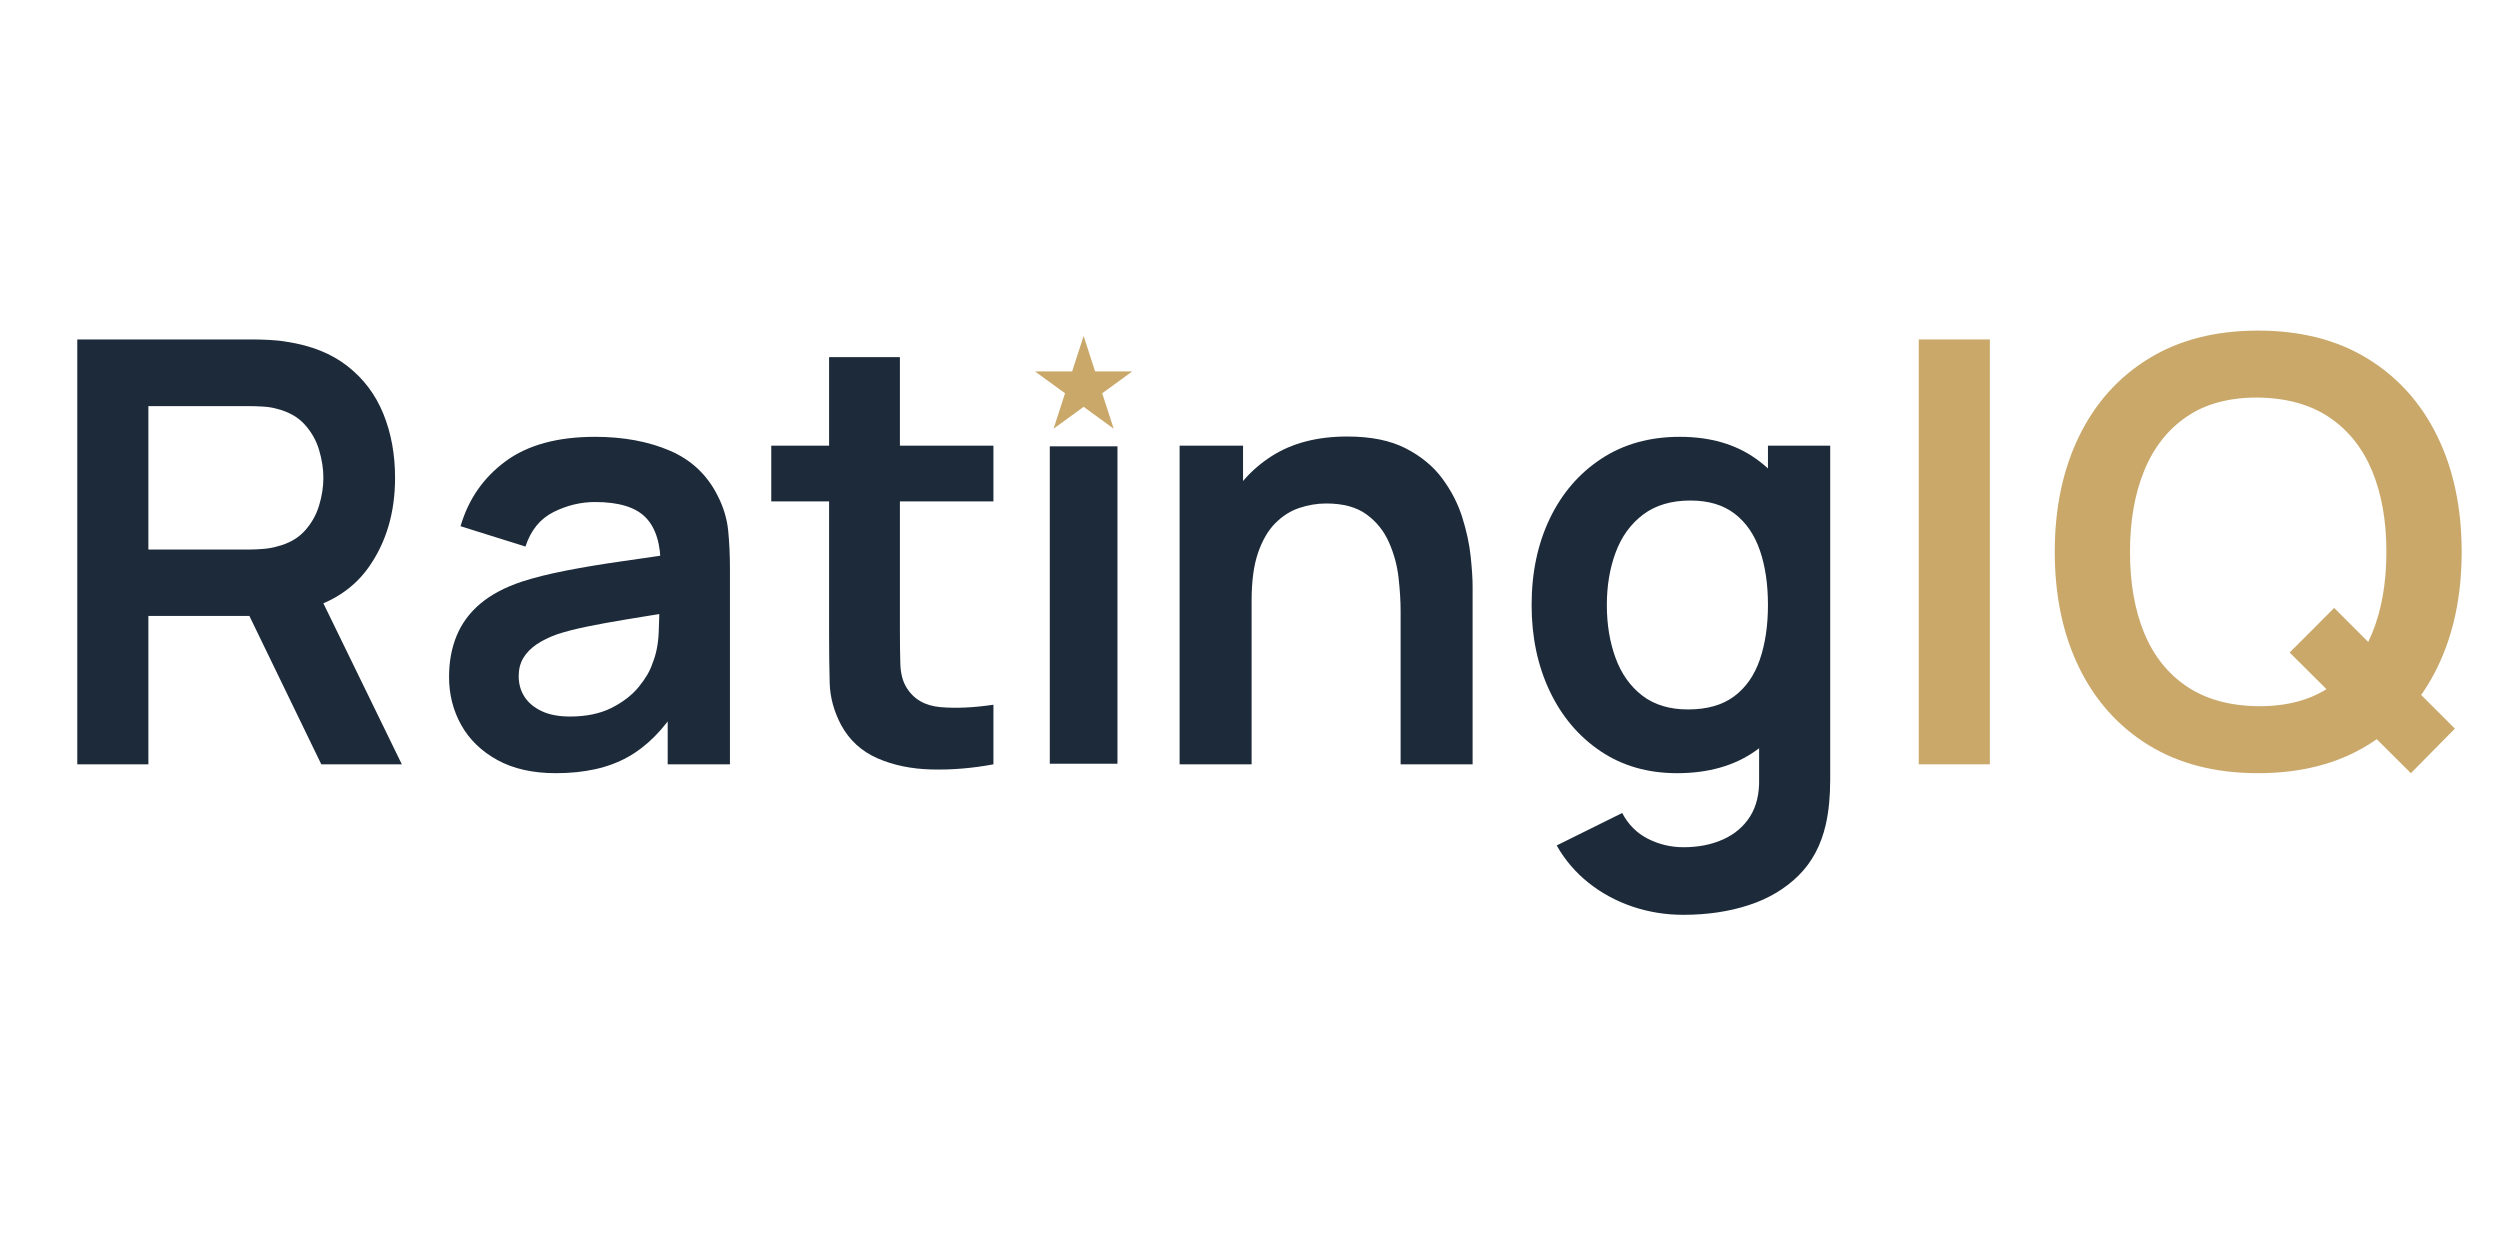
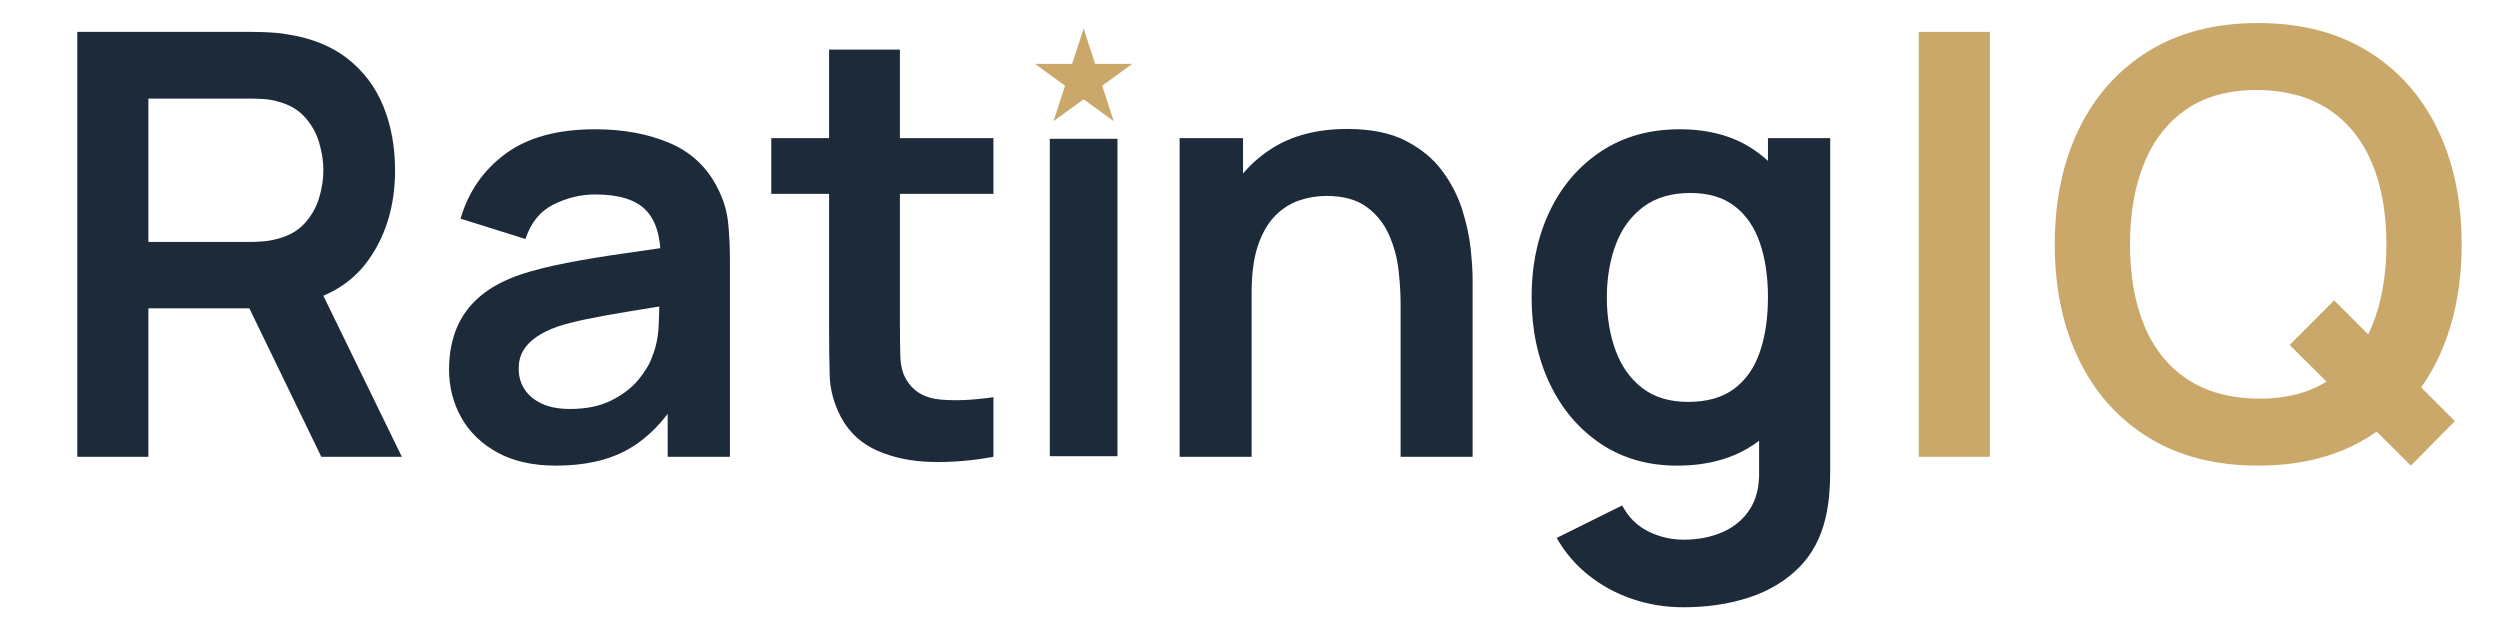
- <svg xmlns="http://www.w3.org/2000/svg" width="2000" zoomAndPan="magnify" viewBox="55 248 1390 353" height="1000" preserveAspectRatio="xMidYMid meet" version="1.0">
+ <svg xmlns="http://www.w3.org/2000/svg" width="1390" zoomAndPan="magnify" viewBox="55 248 1390 353" height="353" preserveAspectRatio="xMidYMid meet" version="1.0">
  <defs>
    <g />
    <clipPath id="3870c4029b">
      <path d="M 556.457 112.812 L 610.621 112.812 L 610.621 164.355 L 556.457 164.355 Z M 556.457 112.812 " clip-rule="nonzero" />
    </clipPath>
    <clipPath id="de9fe50342">
      <path d="M 583.496 112.812 L 589.883 132.5 L 610.539 132.5 L 593.824 144.668 L 600.211 164.355 L 583.496 152.188 L 566.785 164.355 L 573.168 144.668 L 556.457 132.5 L 577.113 132.5 Z M 583.496 112.812 " clip-rule="nonzero" />
    </clipPath>
    <clipPath id="917b79a081">
      <path d="M 0.457 0.812 L 54.621 0.812 L 54.621 52.355 L 0.457 52.355 Z M 0.457 0.812 " clip-rule="nonzero" />
    </clipPath>
    <clipPath id="ef06023d29">
      <path d="M 27.496 0.812 L 33.883 20.5 L 54.539 20.5 L 37.824 32.668 L 44.211 52.355 L 27.496 40.188 L 10.785 52.355 L 17.168 32.668 L 0.457 20.5 L 21.113 20.5 Z M 27.496 0.812 " clip-rule="nonzero" />
    </clipPath>
    <clipPath id="9261acfb18">
      <rect x="0" width="55" y="0" height="53" />
    </clipPath>
    <clipPath id="2889670004">
      <path d="M 564.684 174.168 L 602.312 174.168 L 602.312 350.645 L 564.684 350.645 Z M 564.684 174.168 " clip-rule="nonzero" />
    </clipPath>
    <clipPath id="a19e4ac76b">
      <path d="M 0.684 0.168 L 38.312 0.168 L 38.312 176.645 L 0.684 176.645 Z M 0.684 0.168 " clip-rule="nonzero" />
    </clipPath>
    <clipPath id="28b35ead35">
      <rect x="0" width="39" y="0" height="177" />
    </clipPath>
    <clipPath id="3e3b74cc0d">
      <rect x="0" width="1360" y="0" height="450" />
    </clipPath>
  </defs>
  <g transform="matrix(1, 0, 0, 1, 74, 151)">
    <g clip-path="url(#3e3b74cc0d)">
      <g fill="#1c2a39" fill-opacity="1">
        <g transform="translate(1.000002, 350.9664)">
          <g>
            <path d="M 22.969 0 L 22.969 -236.234 L 120.578 -236.234 C 122.879 -236.234 125.832 -236.148 129.438 -235.984 C 133.051 -235.828 136.391 -235.473 139.453 -234.922 C 153.117 -232.848 164.406 -228.312 173.312 -221.312 C 182.227 -214.312 188.848 -205.477 193.172 -194.812 C 197.492 -184.145 199.656 -172.305 199.656 -159.297 C 199.656 -140.047 194.785 -123.504 185.047 -109.672 C 175.316 -95.836 160.391 -87.281 140.266 -84 L 123.375 -82.516 L 62.5 -82.516 L 62.5 0 Z M 158.641 0 L 112.047 -96.141 L 152.25 -105 L 203.422 0 Z M 62.5 -119.438 L 118.938 -119.438 C 121.125 -119.438 123.582 -119.547 126.312 -119.766 C 129.051 -119.984 131.57 -120.422 133.875 -121.078 C 140.438 -122.711 145.602 -125.609 149.375 -129.766 C 153.145 -133.922 155.82 -138.625 157.406 -143.875 C 159 -149.125 159.797 -154.266 159.797 -159.297 C 159.797 -164.328 159 -169.492 157.406 -174.797 C 155.82 -180.098 153.145 -184.828 149.375 -188.984 C 145.602 -193.141 140.438 -196.039 133.875 -197.688 C 131.57 -198.344 129.051 -198.75 126.312 -198.906 C 123.582 -199.07 121.125 -199.156 118.938 -199.156 L 62.5 -199.156 Z M 62.5 -119.438 " />
          </g>
        </g>
      </g>
      <g fill="#1c2a39" fill-opacity="1">
        <g transform="translate(217.5479, 350.9664)">
          <g>
            <path d="M 72.516 4.922 C 59.711 4.922 48.879 2.488 40.016 -2.375 C 31.16 -7.238 24.461 -13.719 19.922 -21.812 C 15.391 -29.906 13.125 -38.82 13.125 -48.562 C 13.125 -57.094 14.547 -64.773 17.391 -71.609 C 20.234 -78.441 24.609 -84.348 30.516 -89.328 C 36.422 -94.305 44.078 -98.379 53.484 -101.547 C 60.586 -103.848 68.926 -105.926 78.5 -107.781 C 88.07 -109.645 98.461 -111.367 109.672 -112.953 C 120.879 -114.535 132.609 -116.258 144.859 -118.125 L 130.75 -110.078 C 130.863 -122.328 128.129 -131.348 122.547 -137.141 C 116.973 -142.941 107.566 -145.844 94.328 -145.844 C 86.348 -145.844 78.641 -143.984 71.203 -140.266 C 63.766 -136.547 58.566 -130.148 55.609 -121.078 L 19.516 -132.391 C 23.891 -147.379 32.227 -159.41 44.531 -168.484 C 56.844 -177.555 73.441 -182.094 94.328 -182.094 C 110.078 -182.094 123.941 -179.52 135.922 -174.375 C 147.898 -169.238 156.785 -160.82 162.578 -149.125 C 165.742 -142.895 167.656 -136.523 168.312 -130.016 C 168.969 -123.504 169.297 -116.422 169.297 -108.766 L 169.297 0 L 134.688 0 L 134.688 -38.391 L 140.438 -32.156 C 132.445 -19.352 123.117 -9.973 112.453 -4.016 C 101.797 1.941 88.484 4.922 72.516 4.922 Z M 80.391 -26.578 C 89.359 -26.578 97.016 -28.16 103.359 -31.328 C 109.703 -34.504 114.758 -38.391 118.531 -42.984 C 122.301 -47.578 124.844 -51.895 126.156 -55.938 C 128.238 -60.969 129.414 -66.738 129.688 -73.25 C 129.957 -79.758 130.094 -85.035 130.094 -89.078 L 142.234 -85.469 C 130.316 -83.613 120.094 -81.973 111.562 -80.547 C 103.031 -79.129 95.703 -77.789 89.578 -76.531 C 83.453 -75.27 78.035 -73.875 73.328 -72.344 C 68.734 -70.707 64.848 -68.797 61.672 -66.609 C 58.504 -64.422 56.07 -61.906 54.375 -59.062 C 52.688 -56.219 51.844 -52.879 51.844 -49.047 C 51.844 -44.672 52.938 -40.816 55.125 -37.484 C 57.312 -34.148 60.508 -31.5 64.719 -29.531 C 68.926 -27.562 74.148 -26.578 80.391 -26.578 Z M 80.391 -26.578 " />
          </g>
        </g>
      </g>
      <g fill="#1c2a39" fill-opacity="1">
        <g transform="translate(406.5351, 350.9664)">
          <g>
            <path d="M 126.812 0 C 115.113 2.188 103.656 3.141 92.438 2.859 C 81.227 2.586 71.191 0.516 62.328 -3.359 C 53.473 -7.242 46.75 -13.395 42.156 -21.812 C 38.113 -29.469 35.984 -37.285 35.766 -45.266 C 35.547 -53.254 35.438 -62.281 35.438 -72.344 L 35.438 -226.391 L 74.812 -226.391 L 74.812 -74.641 C 74.812 -67.535 74.891 -61.301 75.047 -55.938 C 75.211 -50.582 76.336 -46.207 78.422 -42.812 C 82.359 -36.25 88.645 -32.582 97.281 -31.812 C 105.926 -31.051 115.77 -31.492 126.812 -33.141 Z M 3.281 -146.172 L 3.281 -177.172 L 126.812 -177.172 L 126.812 -146.172 Z M 3.281 -146.172 " />
          </g>
        </g>
      </g>
      <g fill="#1c2a39" fill-opacity="1">
        <g transform="translate(548.6037, 350.9664)">
          <g />
        </g>
      </g>
      <g fill="#1c2a39" fill-opacity="1">
        <g transform="translate(614.2243, 350.9664)">
          <g>
            <path d="M 145.516 0 L 145.516 -85.312 C 145.516 -90.883 145.129 -97.062 144.359 -103.844 C 143.598 -110.625 141.82 -117.16 139.031 -123.453 C 136.25 -129.742 132.094 -134.91 126.562 -138.953 C 121.039 -143.004 113.578 -145.031 104.172 -145.031 C 99.141 -145.031 94.16 -144.207 89.234 -142.562 C 84.316 -140.926 79.863 -138.109 75.875 -134.109 C 71.883 -130.117 68.688 -124.648 66.281 -117.703 C 63.875 -110.766 62.672 -101.879 62.672 -91.047 L 39.203 -101.062 C 39.203 -116.156 42.129 -129.828 47.984 -142.078 C 53.836 -154.328 62.453 -164.086 73.828 -171.359 C 85.203 -178.629 99.203 -182.266 115.828 -182.266 C 128.953 -182.266 139.781 -180.078 148.312 -175.703 C 156.844 -171.328 163.617 -165.75 168.641 -158.969 C 173.672 -152.188 177.391 -144.969 179.797 -137.312 C 182.203 -129.656 183.758 -122.41 184.469 -115.578 C 185.188 -108.742 185.547 -103.191 185.547 -98.922 L 185.547 0 Z M 22.641 0 L 22.641 -177.172 L 57.906 -177.172 L 57.906 -122.219 L 62.672 -122.219 L 62.672 0 Z M 22.641 0 " />
          </g>
        </g>
      </g>
      <g fill="#1c2a39" fill-opacity="1">
        <g transform="translate(819.4526, 350.9664)">
          <g>
            <path d="M 97.453 83.672 C 87.609 83.672 78.172 82.141 69.141 79.078 C 60.117 76.016 52 71.609 44.781 65.859 C 37.562 60.117 31.656 53.203 27.062 45.109 L 63.484 27.062 C 66.879 33.52 71.664 38.305 77.844 41.422 C 84.02 44.535 90.609 46.094 97.609 46.094 C 105.816 46.094 113.145 44.645 119.594 41.75 C 126.051 38.852 131.055 34.586 134.609 28.953 C 138.16 23.316 139.828 16.289 139.609 7.875 L 139.609 -42.484 L 144.531 -42.484 L 144.531 -177.172 L 179.141 -177.172 L 179.141 8.531 C 179.141 13.008 178.945 17.301 178.562 21.406 C 178.188 25.508 177.562 29.531 176.688 33.469 C 174.062 44.945 169.031 54.379 161.594 61.766 C 154.156 69.148 144.941 74.645 133.953 78.25 C 122.961 81.863 110.797 83.672 97.453 83.672 Z M 94 4.922 C 77.707 4.922 63.488 0.82 51.344 -7.375 C 39.207 -15.582 29.801 -26.738 23.125 -40.844 C 16.457 -54.957 13.125 -70.875 13.125 -88.594 C 13.125 -106.531 16.484 -122.523 23.203 -136.578 C 29.93 -150.629 39.473 -161.727 51.828 -169.875 C 64.191 -178.02 78.742 -182.094 95.484 -182.094 C 112.328 -182.094 126.461 -178.02 137.891 -169.875 C 149.316 -161.727 157.984 -150.598 163.891 -136.484 C 169.797 -122.379 172.75 -106.414 172.75 -88.594 C 172.75 -70.977 169.797 -55.086 163.891 -40.922 C 157.984 -26.766 149.176 -15.582 137.469 -7.375 C 125.77 0.82 111.281 4.922 94 4.922 Z M 100.078 -30.516 C 110.68 -30.516 119.238 -32.945 125.75 -37.812 C 132.258 -42.676 137.016 -49.484 140.016 -58.234 C 143.023 -66.984 144.531 -77.102 144.531 -88.594 C 144.531 -100.188 143.023 -110.328 140.016 -119.016 C 137.016 -127.711 132.344 -134.492 126 -139.359 C 119.656 -144.234 111.453 -146.672 101.391 -146.672 C 90.773 -146.672 82.02 -144.07 75.125 -138.875 C 68.238 -133.676 63.156 -126.676 59.875 -117.875 C 56.594 -109.07 54.953 -99.312 54.953 -88.594 C 54.953 -77.758 56.566 -67.941 59.797 -59.141 C 63.023 -50.336 67.973 -43.363 74.641 -38.219 C 81.316 -33.082 89.797 -30.516 100.078 -30.516 Z M 100.078 -30.516 " />
          </g>
        </g>
      </g>
      <g fill="#c9a86a" fill-opacity="1">
        <g transform="translate(1021.573, 350.9664)">
          <g>
            <path d="M 26.25 0 L 26.25 -236.234 L 65.781 -236.234 L 65.781 0 Z M 26.25 0 " />
          </g>
        </g>
      </g>
      <g fill="#c9a86a" fill-opacity="1">
        <g transform="translate(1113.606, 350.9664)">
          <g>
            <path d="M 207.859 4.922 L 140.438 -62.172 L 165.203 -86.953 L 232.297 -19.844 Z M 122.875 4.922 C 99.25 4.922 79.016 -0.242 62.172 -10.578 C 45.328 -20.91 32.395 -35.316 23.375 -53.797 C 14.352 -72.285 9.844 -93.727 9.844 -118.125 C 9.844 -142.508 14.352 -163.941 23.375 -182.422 C 32.395 -200.91 45.328 -215.32 62.172 -225.656 C 79.016 -235.988 99.25 -241.156 122.875 -241.156 C 146.5 -241.156 166.758 -235.988 183.656 -225.656 C 200.551 -215.32 213.508 -200.91 222.531 -182.422 C 231.562 -163.941 236.078 -142.508 236.078 -118.125 C 236.078 -93.727 231.562 -72.285 222.531 -53.797 C 213.508 -35.316 200.551 -20.91 183.656 -10.578 C 166.758 -0.242 146.5 4.922 122.875 4.922 Z M 122.875 -32.312 C 138.738 -32.207 151.945 -35.707 162.5 -42.812 C 173.051 -49.926 180.977 -59.938 186.281 -72.844 C 191.582 -85.75 194.234 -100.844 194.234 -118.125 C 194.234 -135.406 191.582 -150.414 186.281 -163.156 C 180.977 -175.895 173.051 -185.816 162.5 -192.922 C 151.945 -200.035 138.738 -203.703 122.875 -203.922 C 107.02 -204.023 93.844 -200.52 83.344 -193.406 C 72.844 -186.301 64.938 -176.297 59.625 -163.391 C 54.32 -150.492 51.672 -135.406 51.672 -118.125 C 51.672 -100.844 54.297 -85.828 59.547 -73.078 C 64.797 -60.336 72.695 -50.41 83.25 -43.297 C 93.812 -36.191 107.02 -32.531 122.875 -32.312 Z M 122.875 -32.312 " />
          </g>
        </g>
      </g>
      <g clip-path="url(#3870c4029b)">
        <g clip-path="url(#de9fe50342)">
          <g transform="matrix(1, 0, 0, 1, 556, 112)">
            <g clip-path="url(#9261acfb18)">
              <g clip-path="url(#917b79a081)">
                <g clip-path="url(#ef06023d29)">
                  <path fill="#c9a86a" d="M 0.457 0.812 L 54.621 0.812 L 54.621 52.355 L 0.457 52.355 Z M 0.457 0.812 " fill-opacity="1" fill-rule="nonzero" />
                </g>
              </g>
            </g>
          </g>
        </g>
      </g>
      <g clip-path="url(#2889670004)">
        <g transform="matrix(1, 0, 0, 1, 564, 174)">
          <g clip-path="url(#28b35ead35)">
            <g clip-path="url(#a19e4ac76b)">
              <path fill="#1c2a39" d="M 0.684 0.168 L 38.312 0.168 L 38.312 176.691 L 0.684 176.691 Z M 0.684 0.168 " fill-opacity="1" fill-rule="nonzero" />
            </g>
          </g>
        </g>
      </g>
    </g>
  </g>
</svg>
